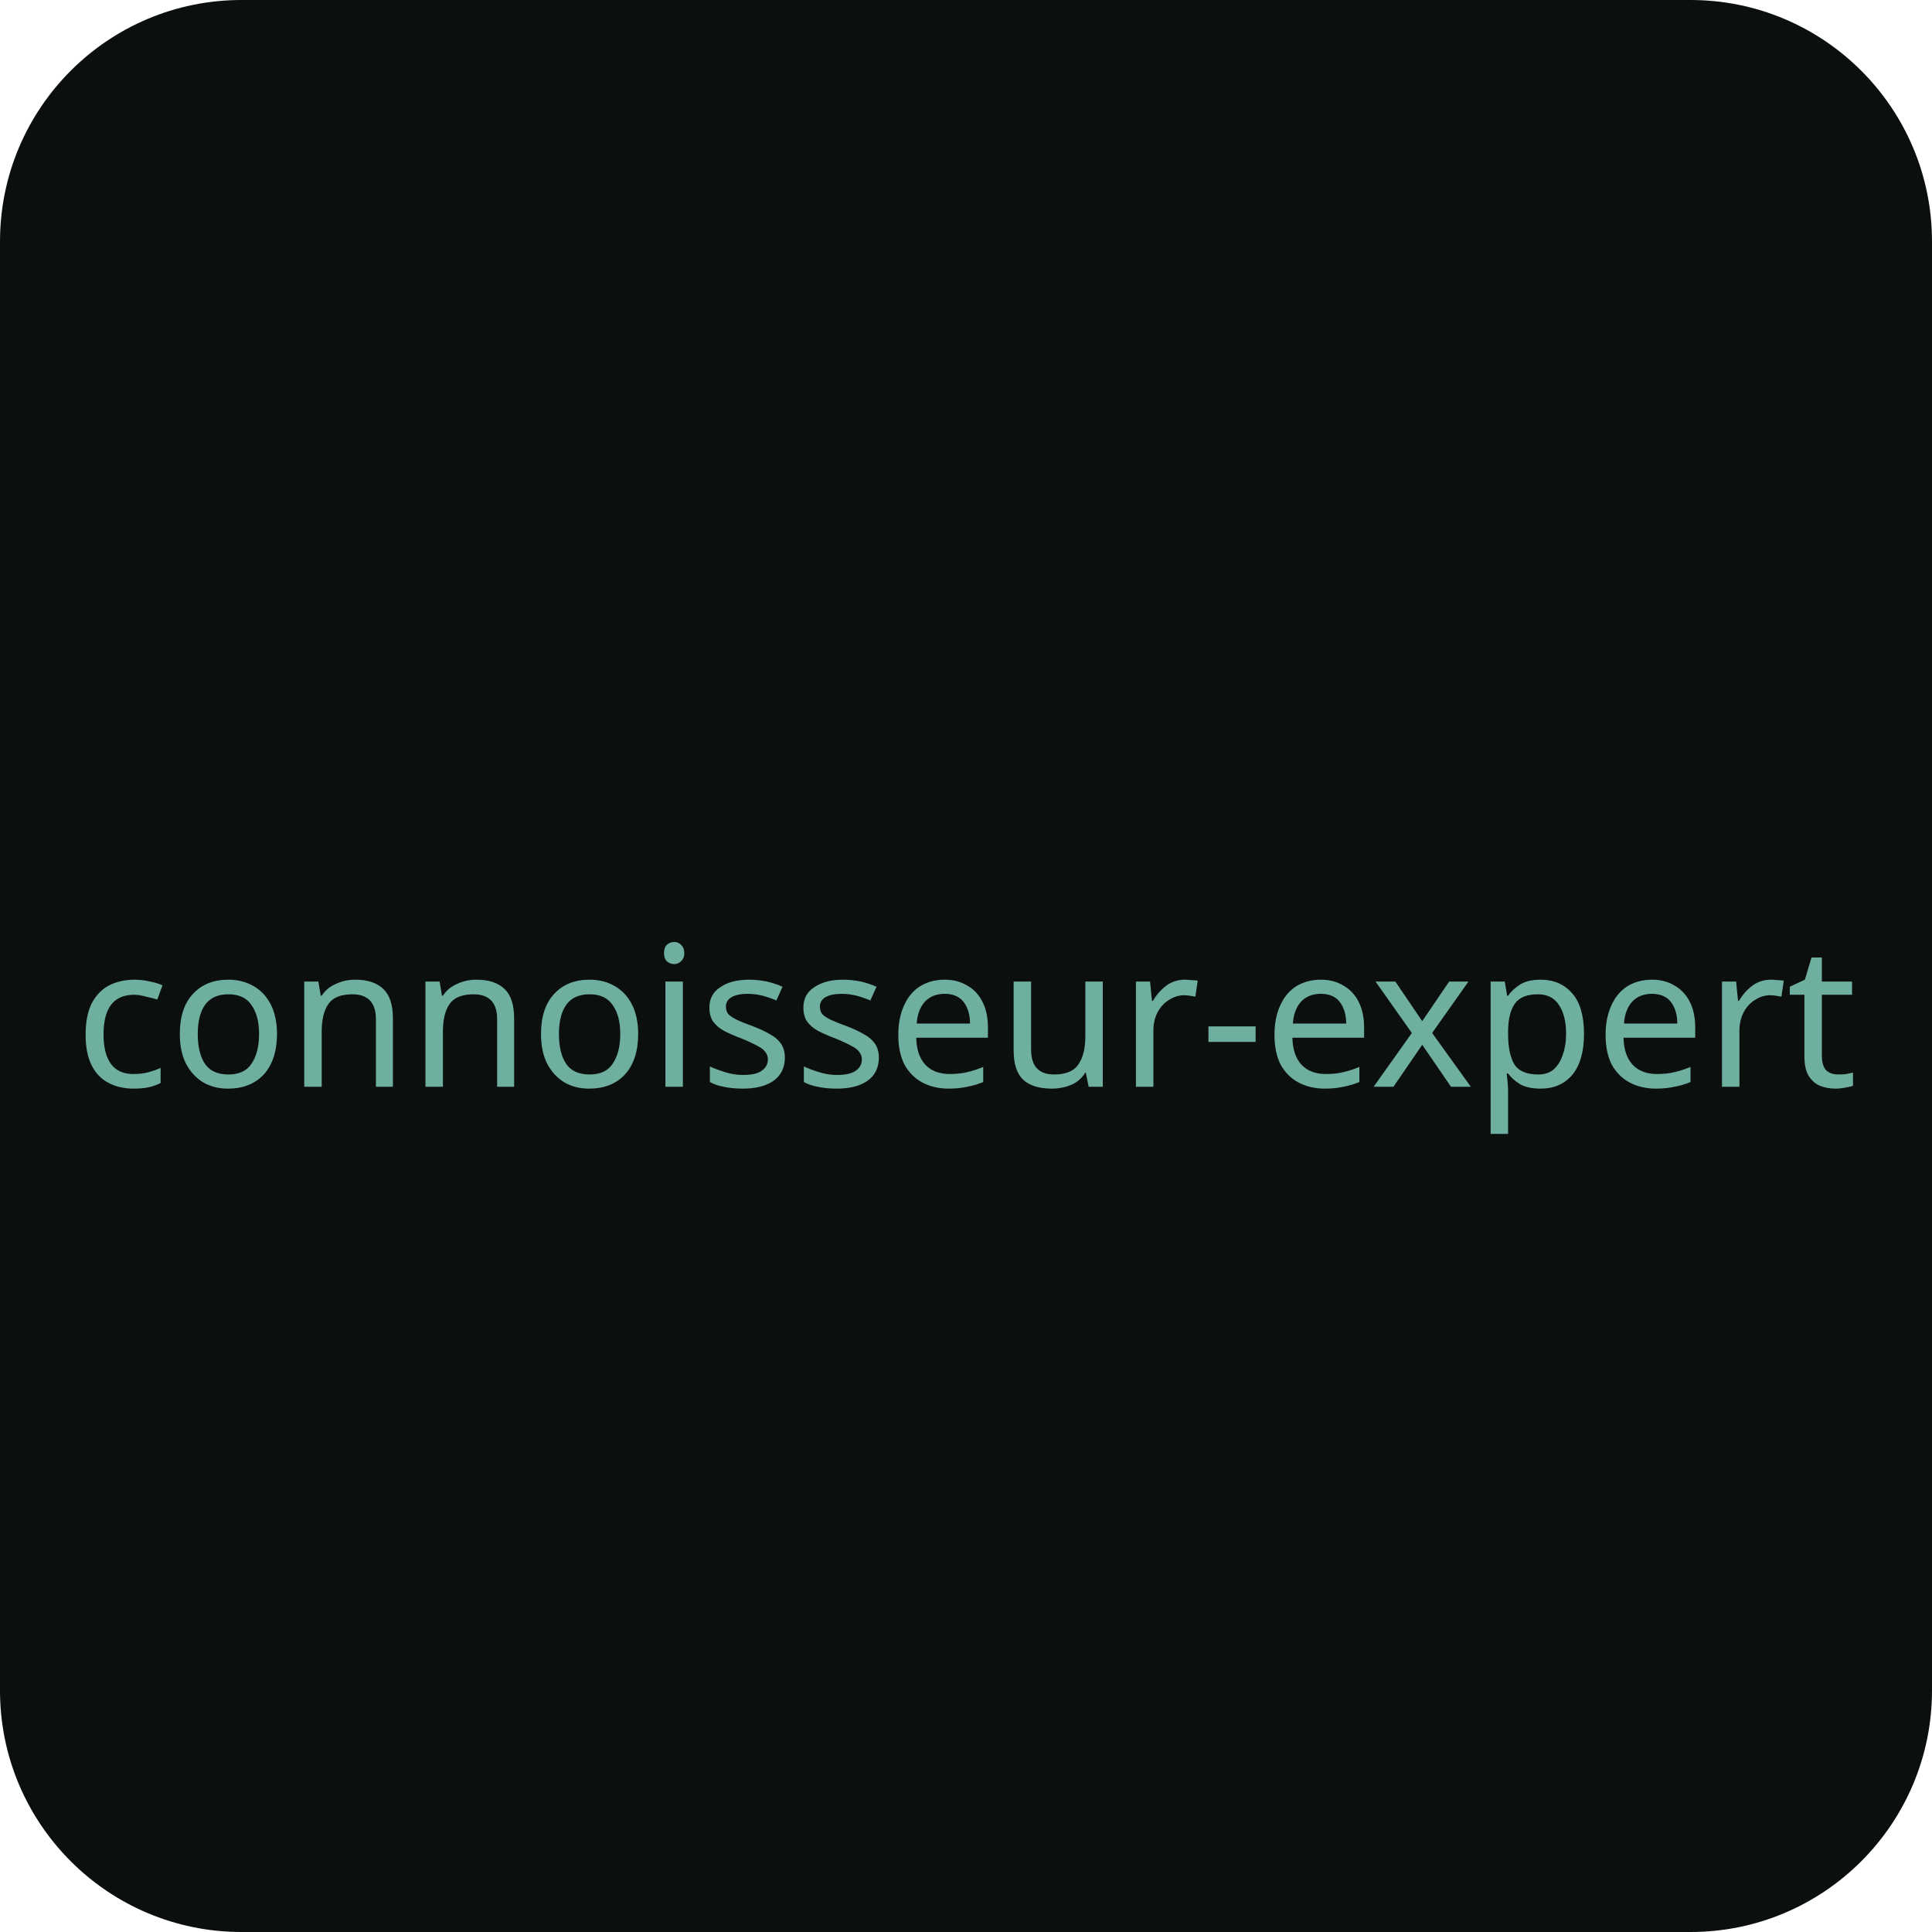
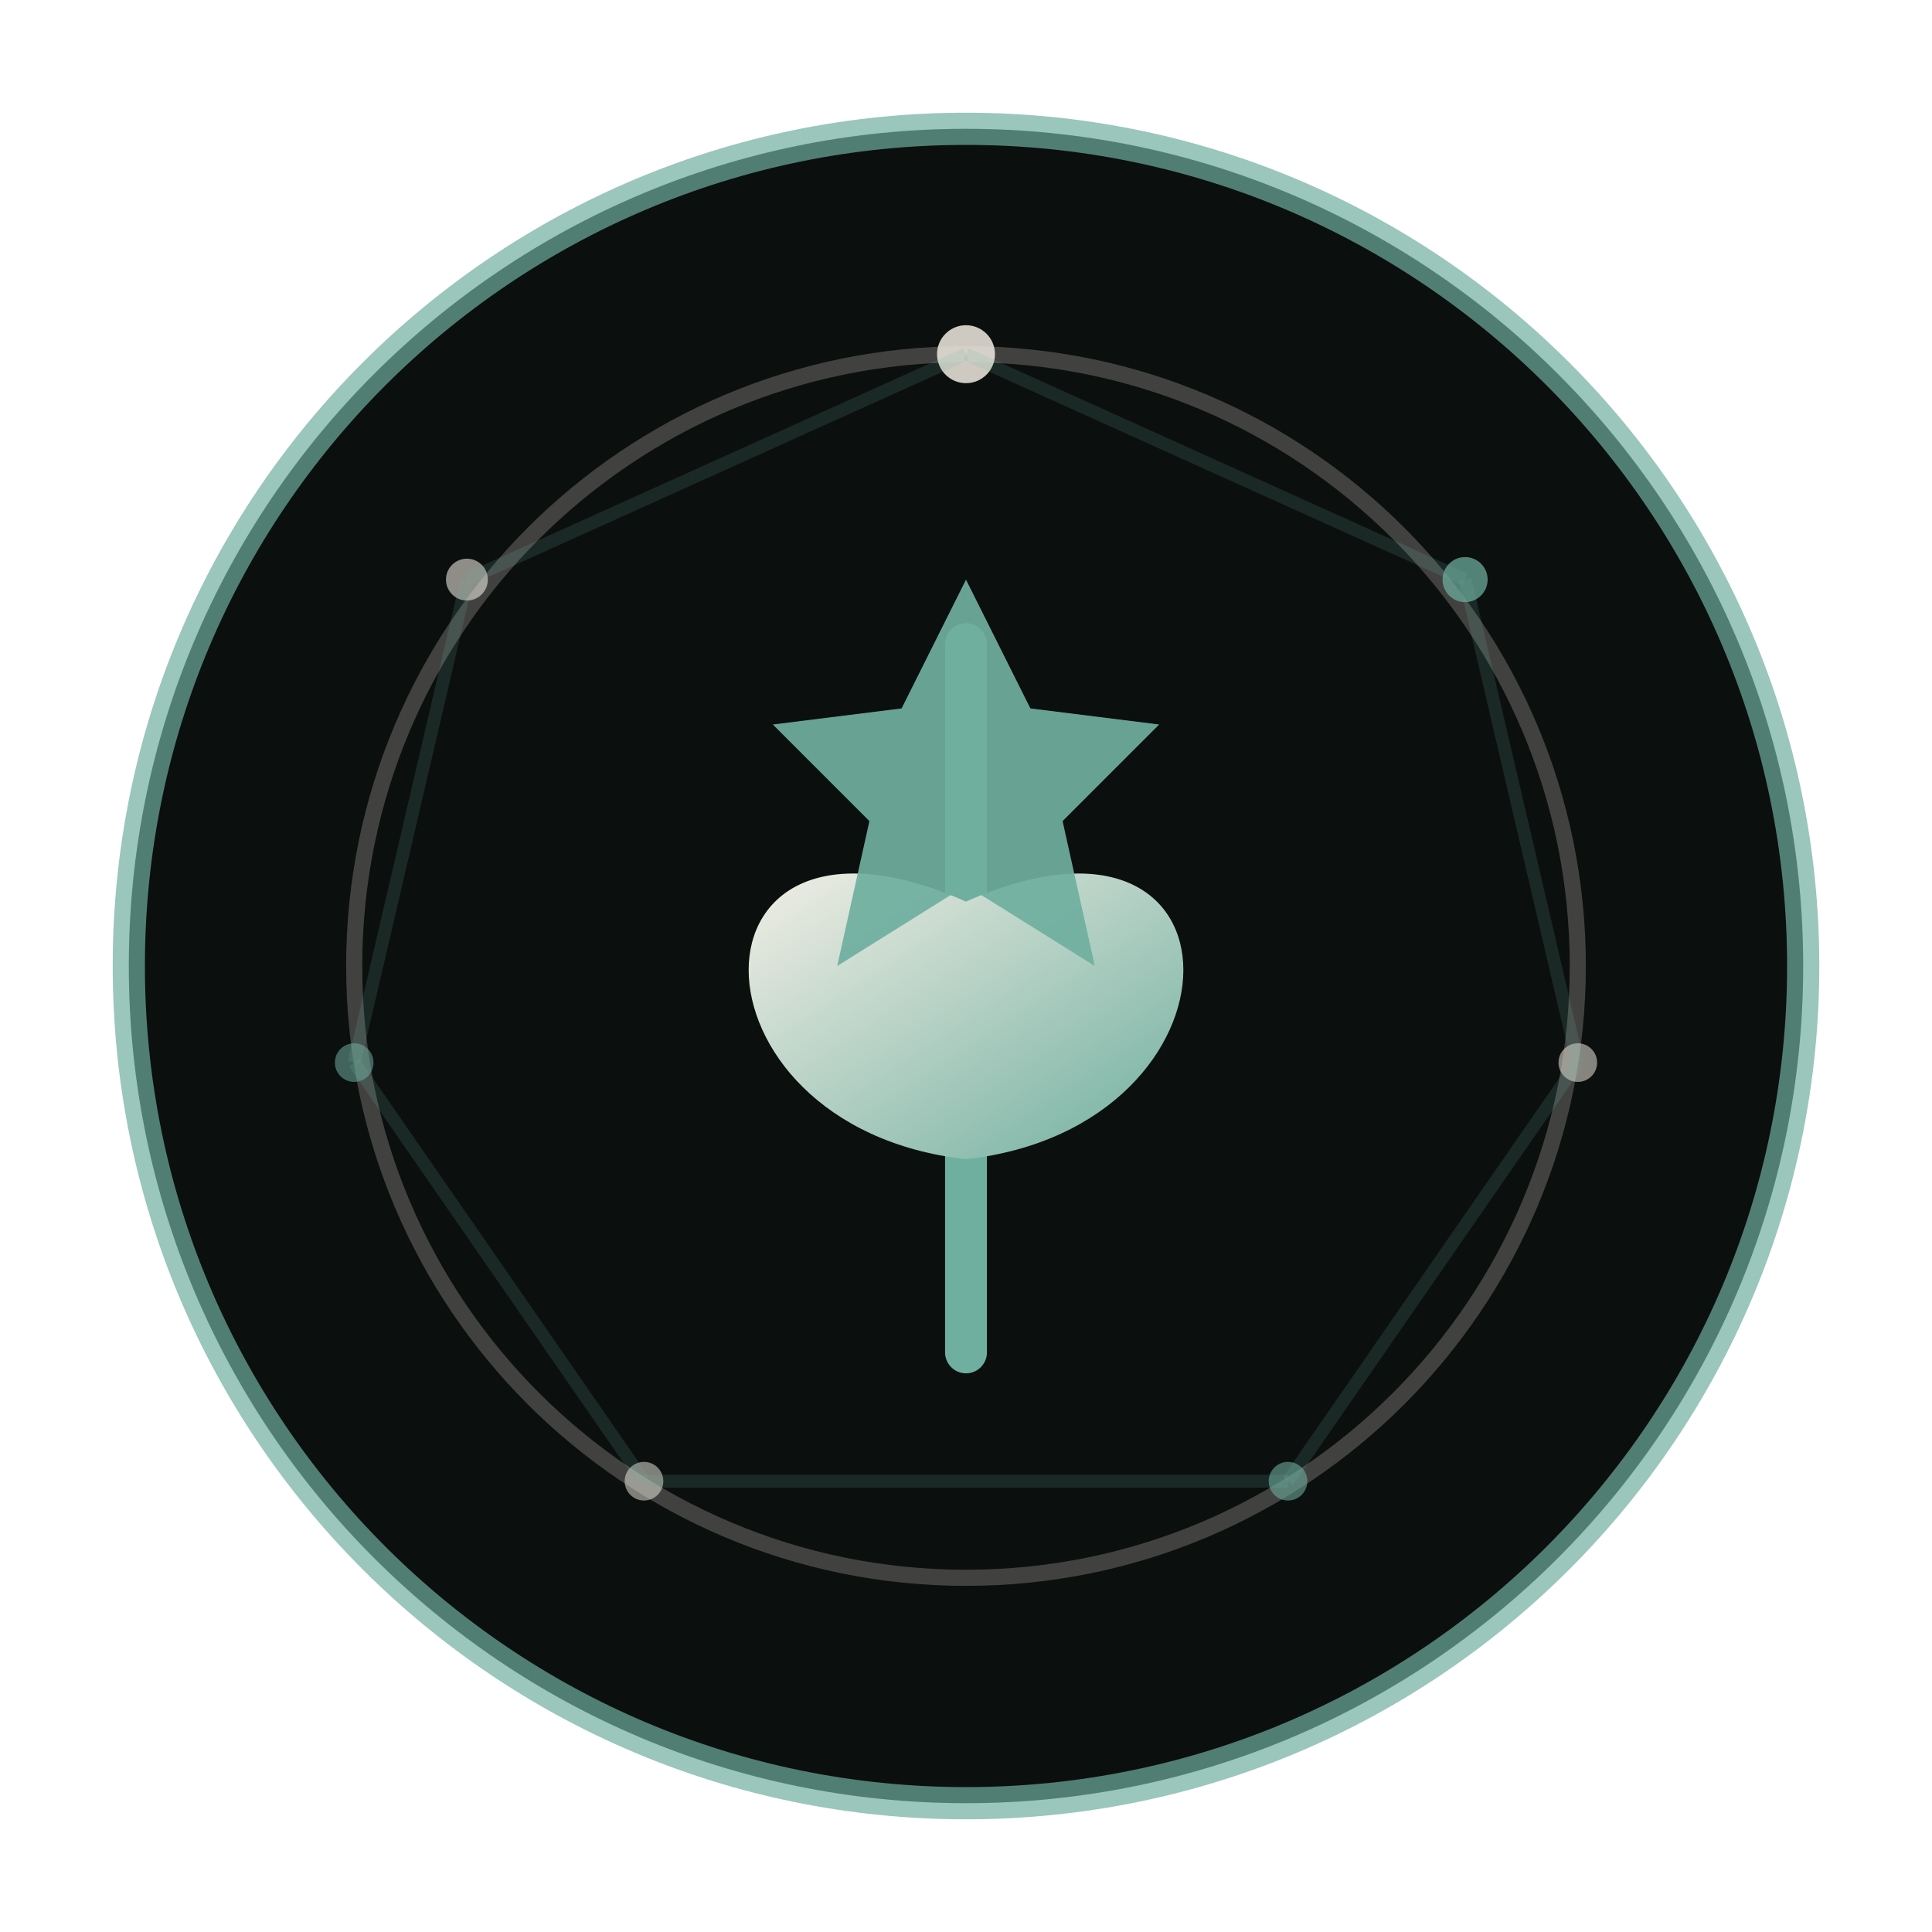
- <svg xmlns="http://www.w3.org/2000/svg" viewBox="0 0 64 64">
-   <rect width="64" height="64" rx="8" fill="#0B0F0E" />
-   <text x="32" y="36" text-anchor="middle" fill="#6FAF9F" font-size="6.5" font-family="sans-serif">connoisseur-expert</text>
+ <svg xmlns="http://www.w3.org/2000/svg" viewBox="0 0 120 120" fill="none">
+   <defs>
+     <linearGradient id="expertLeaf" x1="0" y1="0" x2="1" y2="1">
+       <stop offset="0%" stop-color="#F2EEE5" />
+       <stop offset="100%" stop-color="#6FAF9F" />
+     </linearGradient>
+   </defs>
+   <circle cx="60" cy="60" r="52" fill="#0B0F0E" stroke="#6FAF9F" stroke-opacity="0.7" stroke-width="2" />
+   <circle cx="60" cy="60" r="38" stroke="#EDE8DE" stroke-opacity="0.24" />
+   <circle cx="60" cy="22" r="1.8" fill="#EDE8DE" fill-opacity="0.86" />
+   <circle cx="91" cy="36" r="1.4" fill="#6FAF9F" fill-opacity="0.72" />
+   <circle cx="98" cy="66" r="1.2" fill="#EDE8DE" fill-opacity="0.54" />
+   <circle cx="80" cy="92" r="1.2" fill="#6FAF9F" fill-opacity="0.58" />
+   <circle cx="40" cy="92" r="1.2" fill="#EDE8DE" fill-opacity="0.52" />
+   <circle cx="22" cy="66" r="1.2" fill="#6FAF9F" fill-opacity="0.54" />
+   <circle cx="29" cy="36" r="1.3" fill="#EDE8DE" fill-opacity="0.58" />
+   <g stroke="#6FAF9F" stroke-opacity="0.16" stroke-width="0.8">
+     <line x1="60" y1="22" x2="91" y2="36" />
+     <line x1="91" y1="36" x2="98" y2="66" />
+     <line x1="98" y1="66" x2="80" y2="92" />
+     <line x1="80" y1="92" x2="40" y2="92" />
+     <line x1="40" y1="92" x2="22" y2="66" />
+     <line x1="22" y1="66" x2="29" y2="36" />
+     <line x1="29" y1="36" x2="60" y2="22" />
+   </g>
+   <path d="M60 84 L60 40" stroke="#6FAF9F" stroke-width="2.6" stroke-linecap="round" />
+   <path d="M60 56     C42 48 42 70 60 72     C78 70 78 48 60 56Z" fill="url(#expertLeaf)" />
+   <path d="M60 36 L64 44 L72 45 L66 51 L68 60 L60 55 L52 60 L54 51 L48 45 L56 44 Z" fill="#6FAF9F" fill-opacity="0.92" />
</svg>
